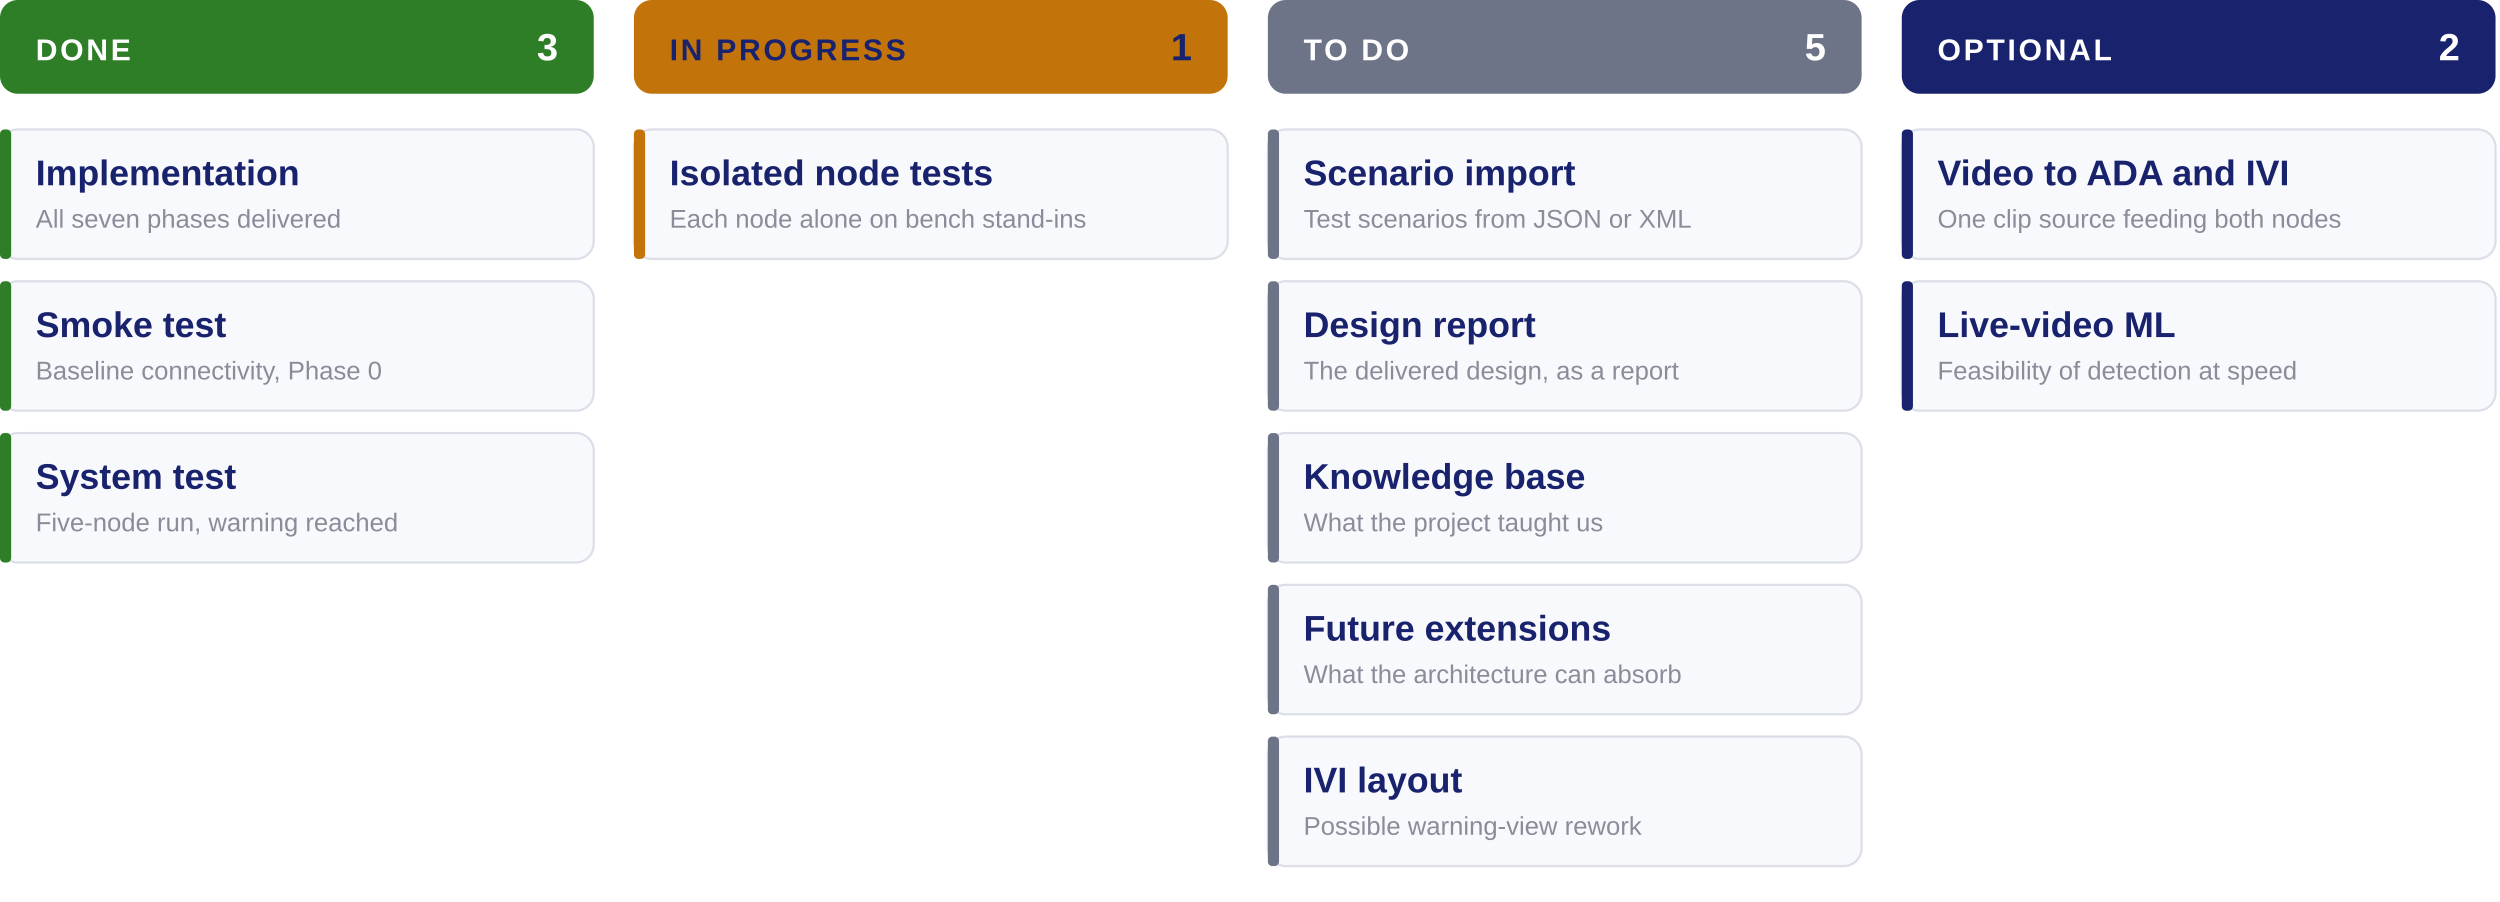
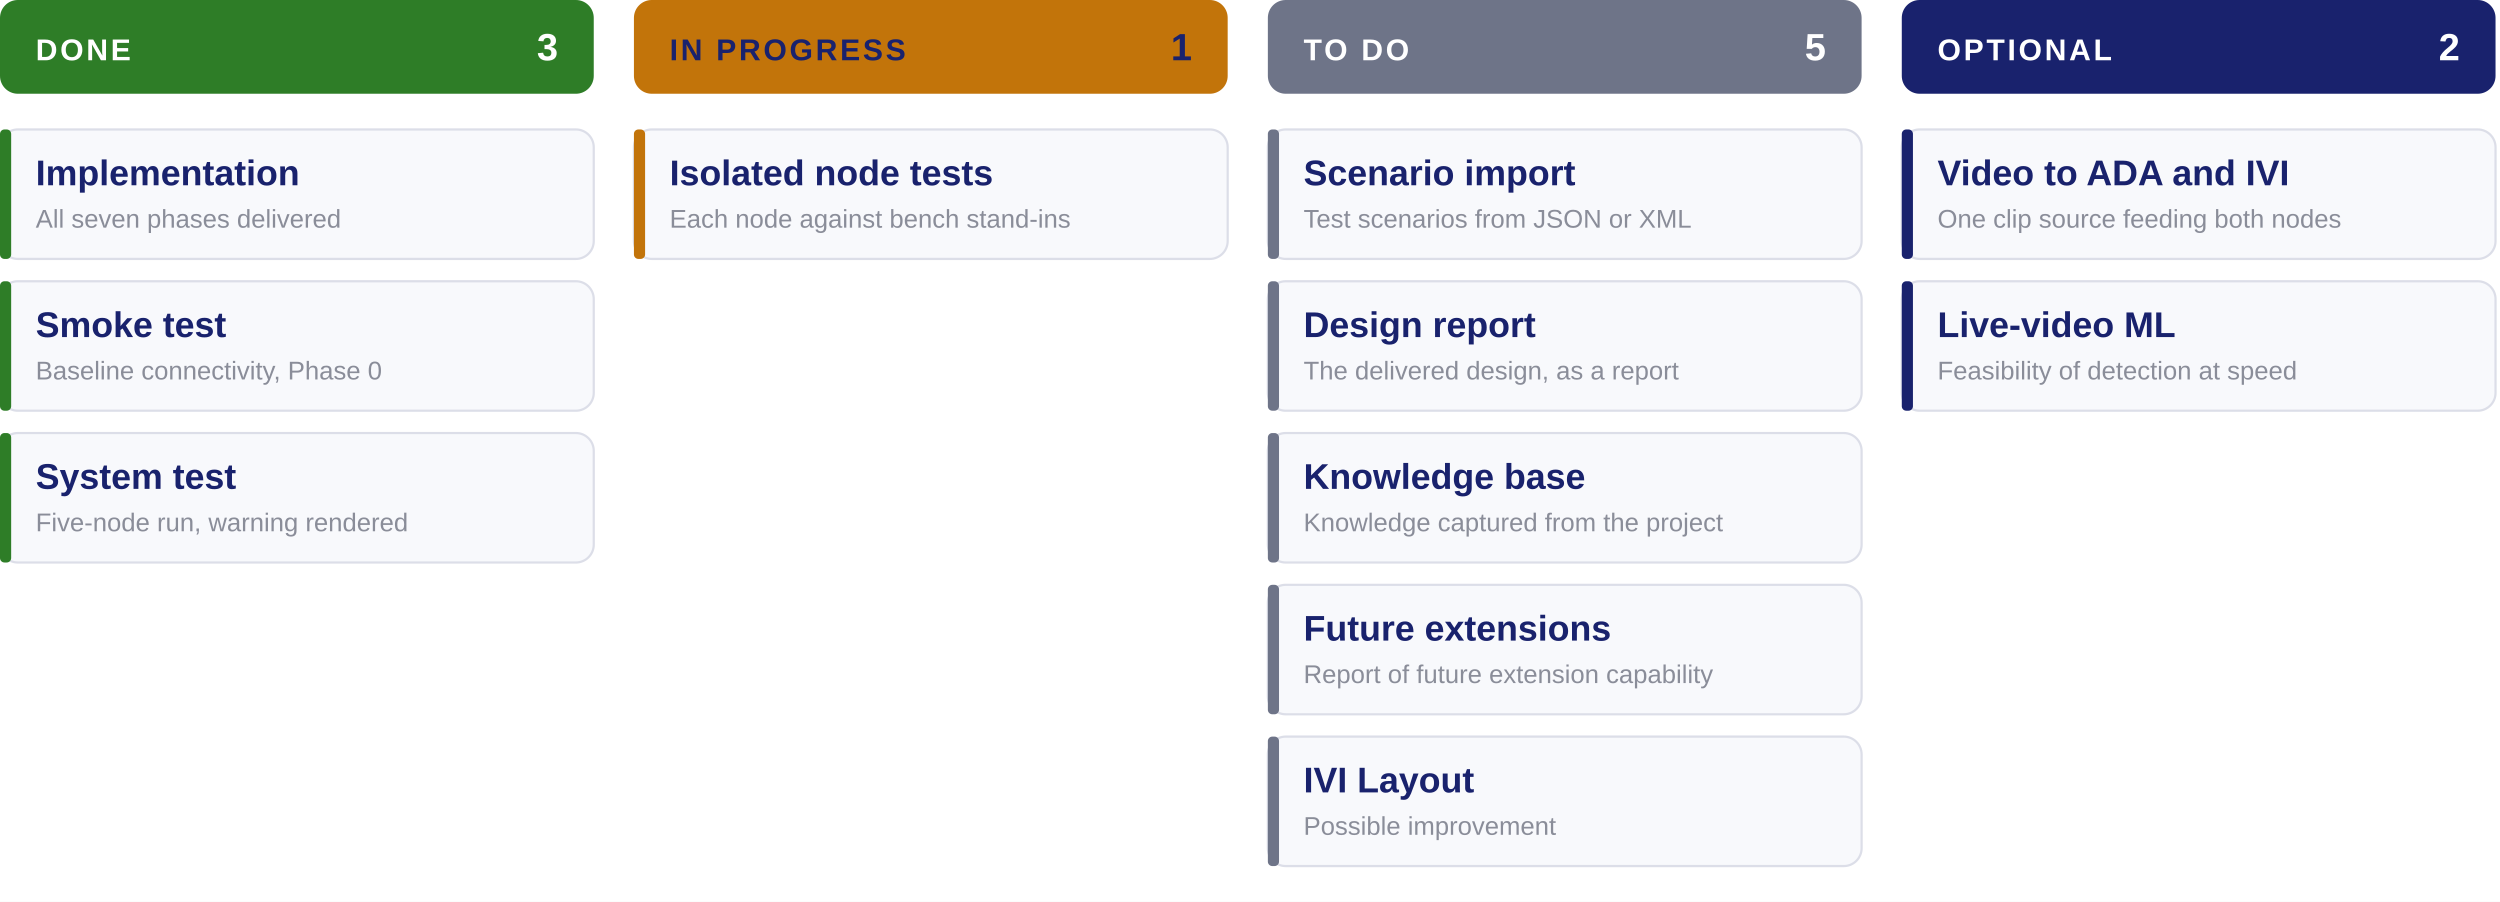
<svg xmlns="http://www.w3.org/2000/svg" viewBox="0 0 1120 404" width="1120" height="404" font-family="Segoe UI, Segoe UI Variable, Helvetica Neue, Arial, sans-serif">
  <rect width="1120" height="404" fill="#ffffff" />
  <rect x="0" y="0" width="266.0" height="42" rx="8" fill="#2E7D27" />
  <text x="16" y="27" font-size="13.5" fill="#ffffff" font-weight="700" letter-spacing="1.2">DONE</text>
  <text x="250" y="27" font-size="17" fill="#ffffff" font-weight="700" text-anchor="end">3</text>
  <rect x="0" y="58" width="266.0" height="58" rx="8" fill="#F8F9FC" stroke="#DCDEE8" stroke-width="1" />
  <rect x="0" y="58" width="5.0" height="58" rx="2" fill="#2E7D27" />
  <text x="16" y="83" font-size="16" fill="#19226D" font-weight="700">Implementation</text>
  <text x="16" y="102" font-size="11.5" fill="#8a8d99" font-weight="400">All seven phases delivered</text>
  <rect x="0" y="126" width="266.0" height="58" rx="8" fill="#F8F9FC" stroke="#DCDEE8" stroke-width="1" />
  <rect x="0" y="126" width="5.0" height="58" rx="2" fill="#2E7D27" />
  <text x="16" y="151" font-size="16" fill="#19226D" font-weight="700">Smoke test</text>
  <text x="16" y="170" font-size="11.5" fill="#8a8d99" font-weight="400">Baseline connectivity, Phase 0</text>
  <rect x="0" y="194" width="266.0" height="58" rx="8" fill="#F8F9FC" stroke="#DCDEE8" stroke-width="1" />
  <rect x="0" y="194" width="5.0" height="58" rx="2" fill="#2E7D27" />
  <text x="16" y="219" font-size="16" fill="#19226D" font-weight="700">System test</text>
-   <text x="16" y="238" font-size="11.5" fill="#8a8d99" font-weight="400">Five-node run, warning reached</text>
+   <text x="16" y="238" font-size="11.5" fill="#8a8d99" font-weight="400">Five-node run, warning rendered</text>
  <rect x="284" y="0" width="266.0" height="42" rx="8" fill="#C2740A" />
  <text x="300" y="27" font-size="13.5" fill="#19226D" font-weight="700" letter-spacing="1.2">IN PROGRESS</text>
  <text x="534" y="27" font-size="17" fill="#19226D" font-weight="700" text-anchor="end">1</text>
  <rect x="284" y="58" width="266.0" height="58" rx="8" fill="#F8F9FC" stroke="#DCDEE8" stroke-width="1" />
  <rect x="284" y="58" width="5.0" height="58" rx="2" fill="#C2740A" />
  <text x="300" y="83" font-size="16" fill="#19226D" font-weight="700">Isolated node tests</text>
-   <text x="300" y="102" font-size="11.5" fill="#8a8d99" font-weight="400">Each node alone on bench stand-ins</text>
+   <text x="300" y="102" font-size="11.5" fill="#8a8d99" font-weight="400">Each node against bench stand-ins</text>
  <rect x="568" y="0" width="266.0" height="42" rx="8" fill="#6E7488" />
  <text x="584" y="27" font-size="13.5" fill="#ffffff" font-weight="700" letter-spacing="1.2">TO DO</text>
  <text x="818" y="27" font-size="17" fill="#ffffff" font-weight="700" text-anchor="end">5</text>
  <rect x="568" y="58" width="266.0" height="58" rx="8" fill="#F8F9FC" stroke="#DCDEE8" stroke-width="1" />
  <rect x="568" y="58" width="5.0" height="58" rx="2" fill="#6E7488" />
  <text x="584" y="83" font-size="16" fill="#19226D" font-weight="700">Scenario import</text>
  <text x="584" y="102" font-size="11.5" fill="#8a8d99" font-weight="400">Test scenarios from JSON or XML</text>
  <rect x="568" y="126" width="266.0" height="58" rx="8" fill="#F8F9FC" stroke="#DCDEE8" stroke-width="1" />
  <rect x="568" y="126" width="5.0" height="58" rx="2" fill="#6E7488" />
  <text x="584" y="151" font-size="16" fill="#19226D" font-weight="700">Design report</text>
  <text x="584" y="170" font-size="11.5" fill="#8a8d99" font-weight="400">The delivered design, as a report</text>
  <rect x="568" y="194" width="266.0" height="58" rx="8" fill="#F8F9FC" stroke="#DCDEE8" stroke-width="1" />
  <rect x="568" y="194" width="5.0" height="58" rx="2" fill="#6E7488" />
  <text x="584" y="219" font-size="16" fill="#19226D" font-weight="700">Knowledge base</text>
-   <text x="584" y="238" font-size="11.5" fill="#8a8d99" font-weight="400">What the project taught us</text>
+   <text x="584" y="238" font-size="11.5" fill="#8a8d99" font-weight="400">Knowledge captured from the project</text>
  <rect x="568" y="262" width="266.0" height="58" rx="8" fill="#F8F9FC" stroke="#DCDEE8" stroke-width="1" />
  <rect x="568" y="262" width="5.0" height="58" rx="2" fill="#6E7488" />
  <text x="584" y="287" font-size="16" fill="#19226D" font-weight="700">Future extensions</text>
-   <text x="584" y="306" font-size="11.5" fill="#8a8d99" font-weight="400">What the architecture can absorb</text>
+   <text x="584" y="306" font-size="11.5" fill="#8a8d99" font-weight="400">Report of future extension capability</text>
  <rect x="568" y="330" width="266.0" height="58" rx="8" fill="#F8F9FC" stroke="#DCDEE8" stroke-width="1" />
  <rect x="568" y="330" width="5.0" height="58" rx="2" fill="#6E7488" />
-   <text x="584" y="355" font-size="16" fill="#19226D" font-weight="700">IVI layout</text>
-   <text x="584" y="374" font-size="11.5" fill="#8a8d99" font-weight="400">Possible warning-view rework</text>
+   <text x="584" y="355" font-size="16" fill="#19226D" font-weight="700">IVI Layout</text>
+   <text x="584" y="374" font-size="11.5" fill="#8a8d99" font-weight="400">Possible improvement</text>
  <rect x="852" y="0" width="266.0" height="42" rx="8" fill="#19226D" />
  <text x="868" y="27" font-size="13.5" fill="#ffffff" font-weight="700" letter-spacing="1.2">OPTIONAL</text>
  <text x="1102" y="27" font-size="17" fill="#ffffff" font-weight="700" text-anchor="end">2</text>
  <rect x="852" y="58" width="266.0" height="58" rx="8" fill="#F8F9FC" stroke="#DCDEE8" stroke-width="1" />
  <rect x="852" y="58" width="5.0" height="58" rx="2" fill="#19226D" />
  <text x="868" y="83" font-size="16" fill="#19226D" font-weight="700">Video to ADA and IVI</text>
  <text x="868" y="102" font-size="11.5" fill="#8a8d99" font-weight="400">One clip source feeding both nodes</text>
  <rect x="852" y="126" width="266.0" height="58" rx="8" fill="#F8F9FC" stroke="#DCDEE8" stroke-width="1" />
  <rect x="852" y="126" width="5.0" height="58" rx="2" fill="#19226D" />
  <text x="868" y="151" font-size="16" fill="#19226D" font-weight="700">Live-video ML</text>
  <text x="868" y="170" font-size="11.5" fill="#8a8d99" font-weight="400">Feasibility of detection at speed</text>
</svg>
